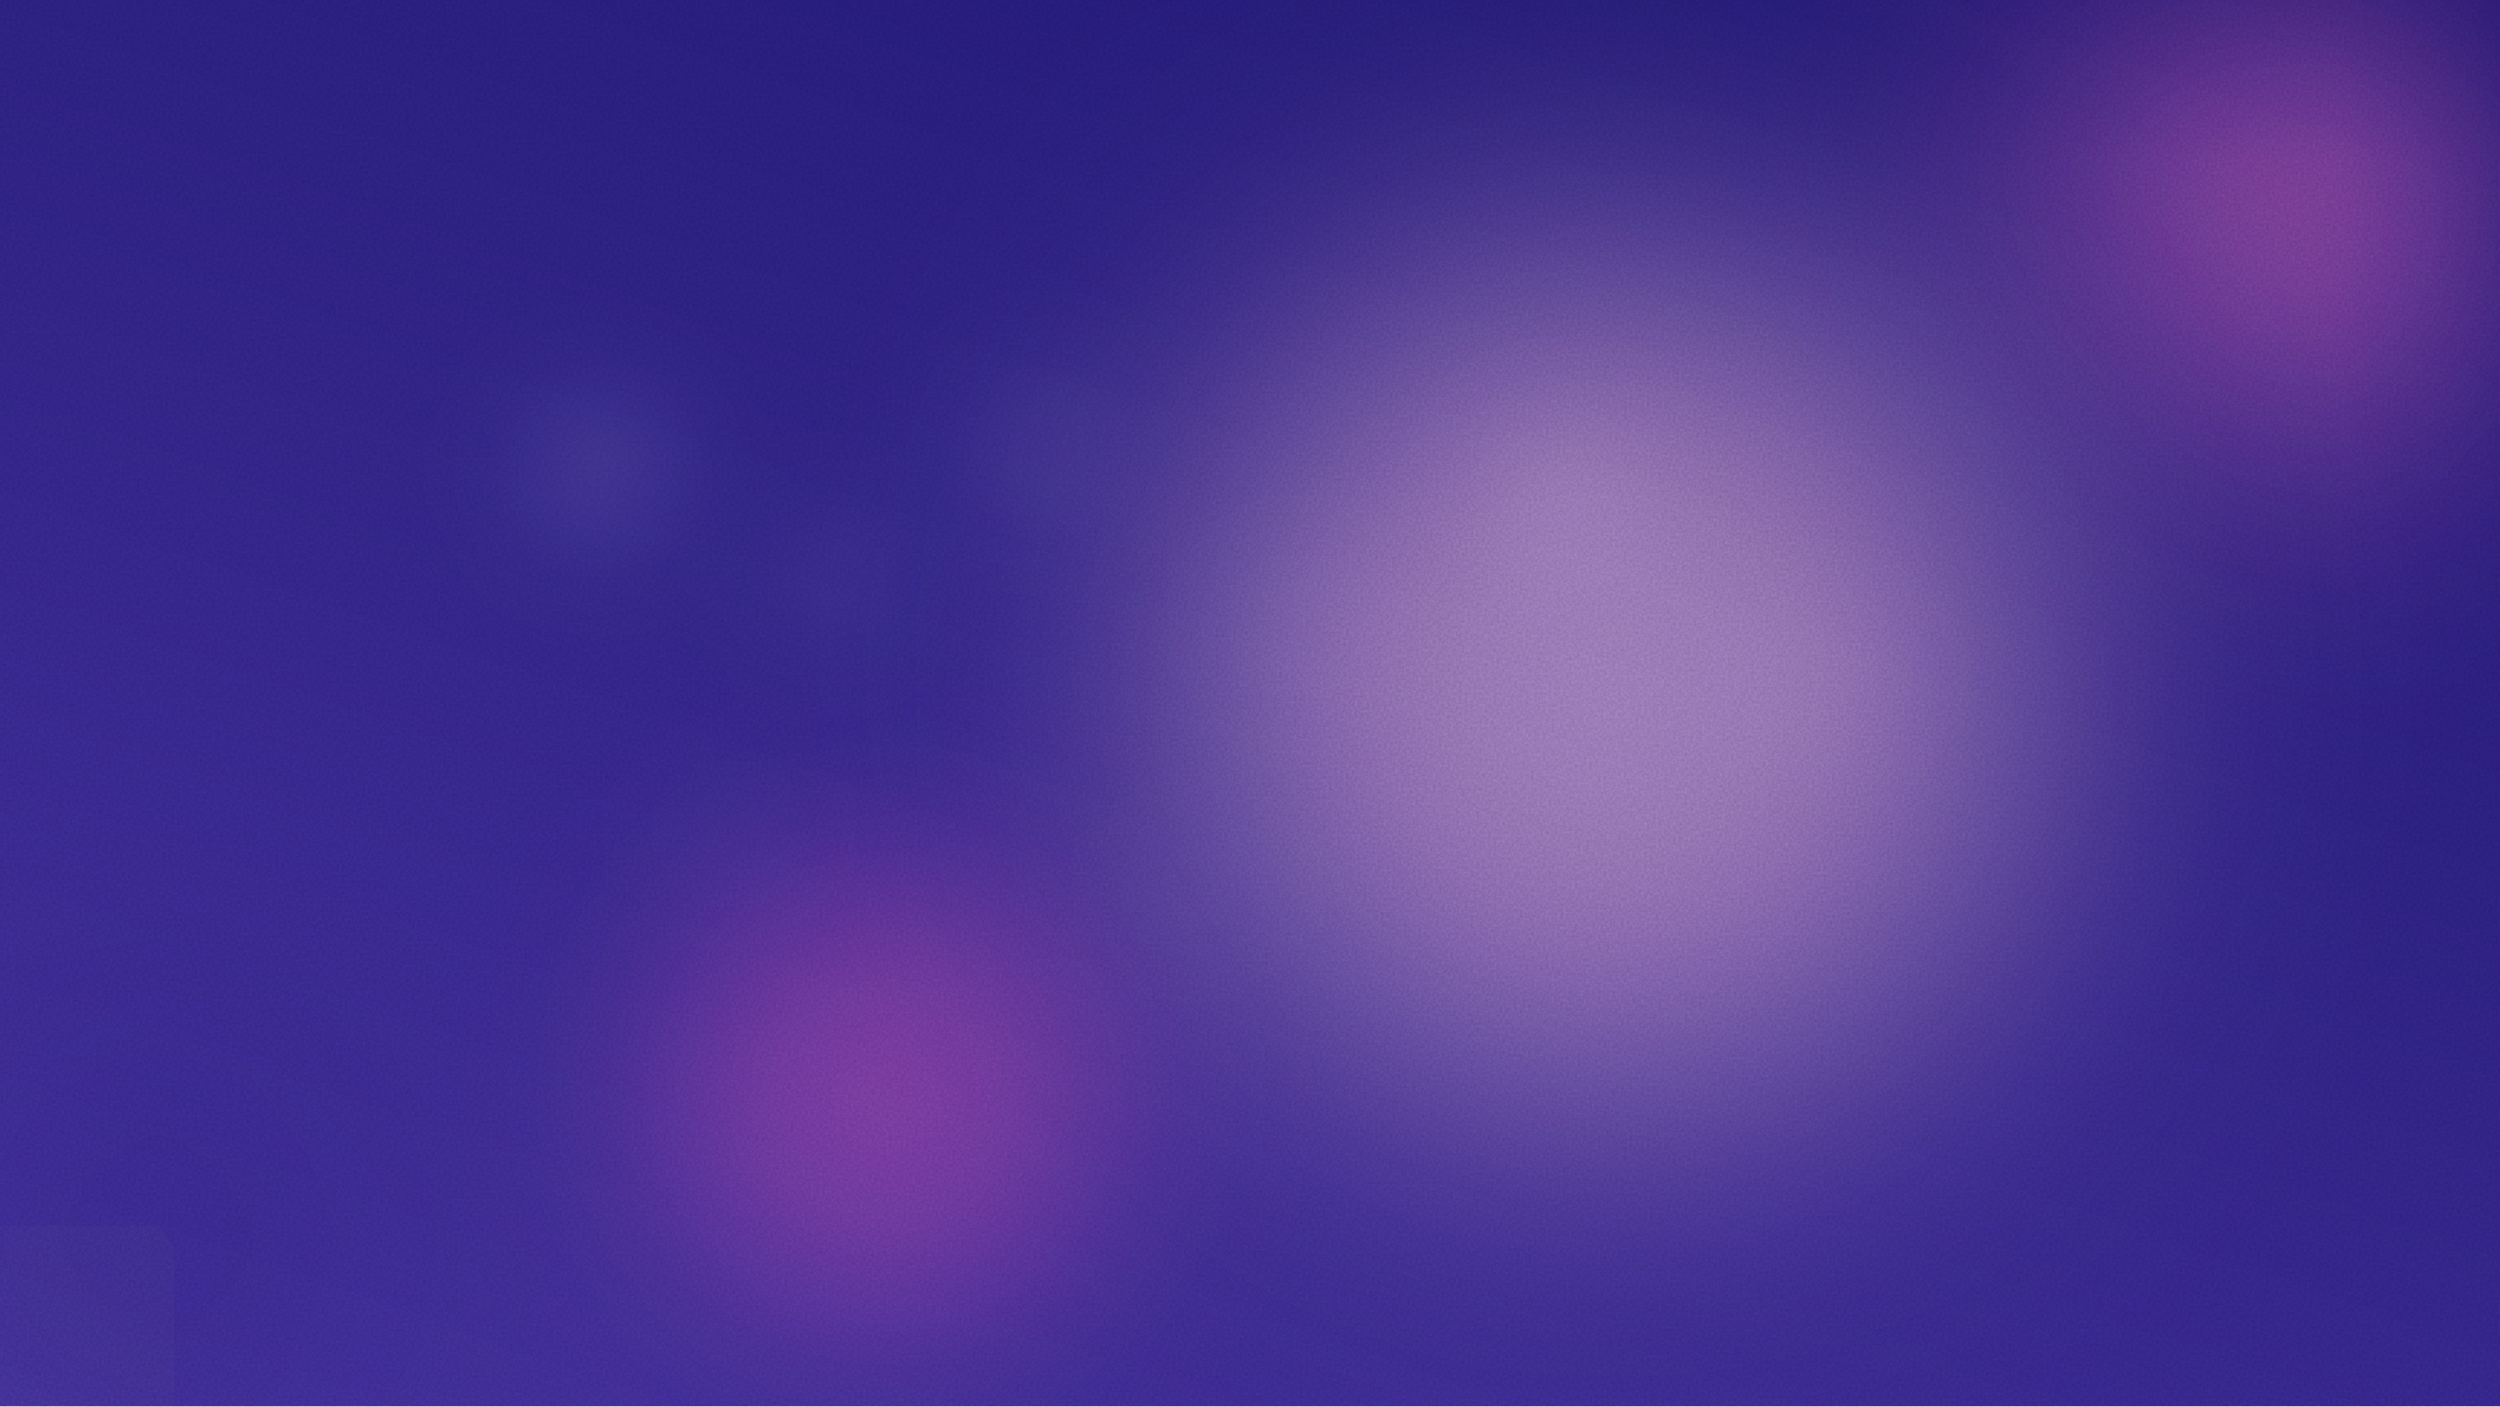
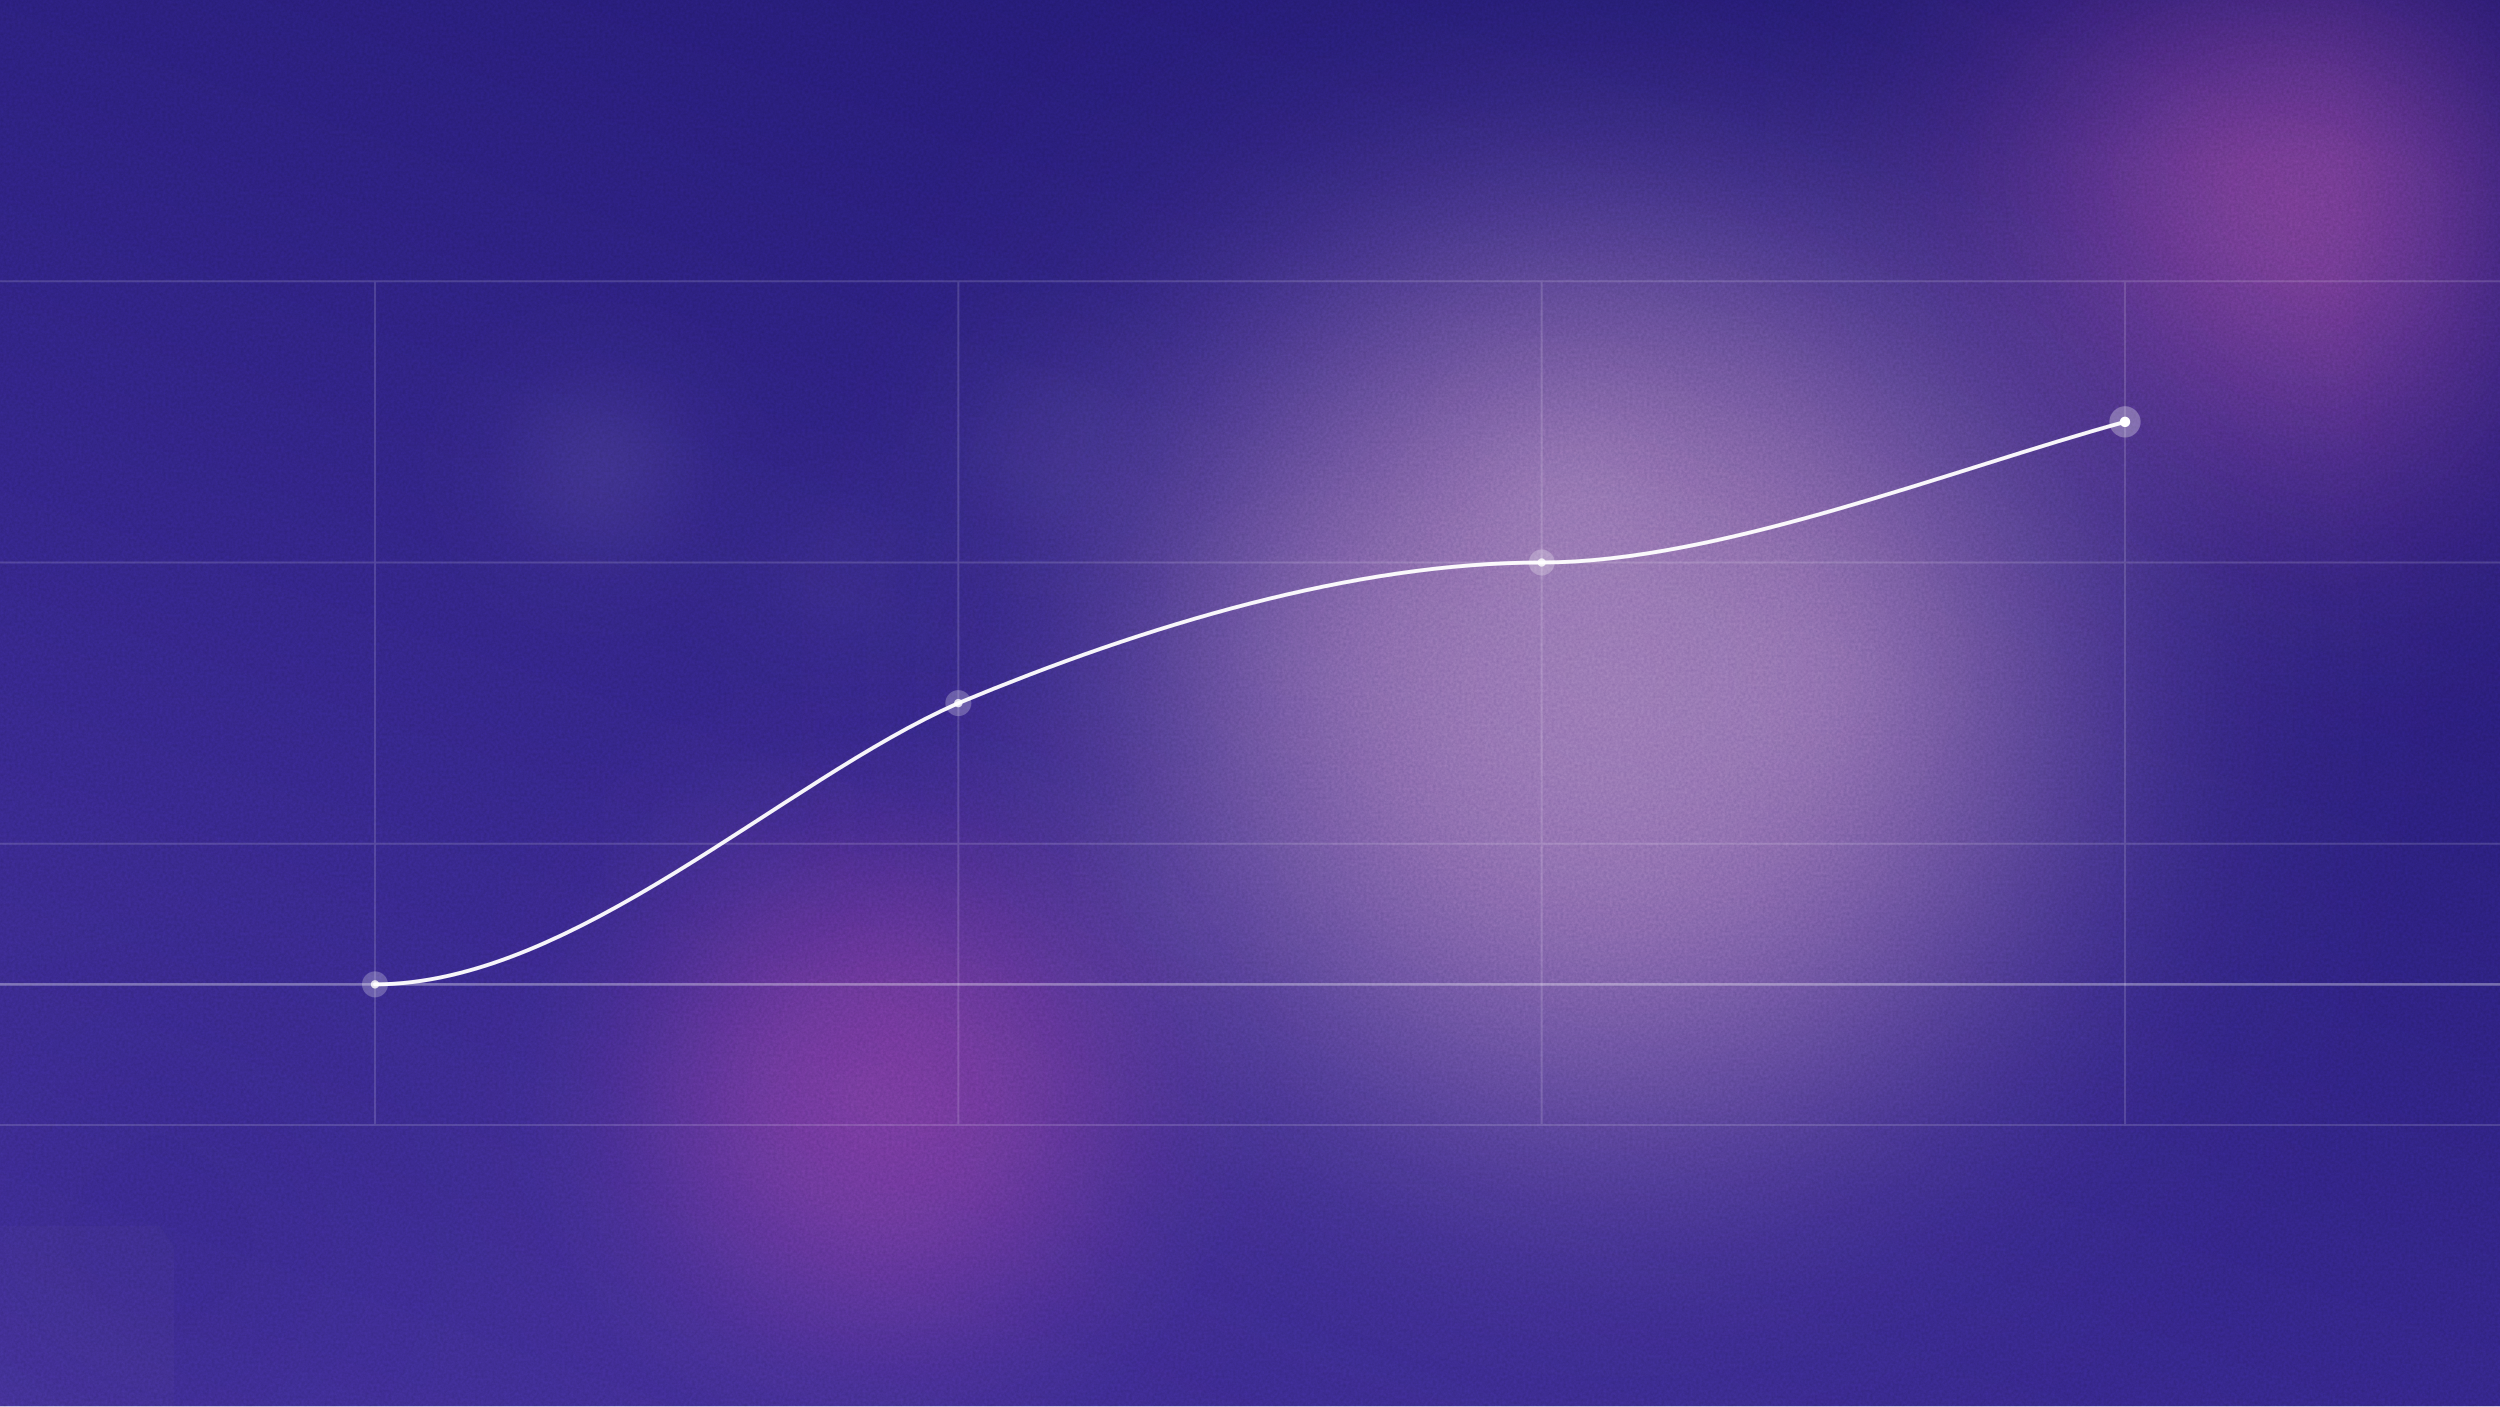
<svg xmlns="http://www.w3.org/2000/svg" width="960" height="540" viewBox="0 0 960 540">
  <defs>
    <linearGradient id="bg" x1="90%" y1="-10%" x2="15%" y2="110%">
      <stop offset="0%" stop-color="#1B1464" />
      <stop offset="100%" stop-color="#3D2C8D" />
    </linearGradient>
    <filter id="blurXL" x="-100%" y="-100%" width="300%" height="300%">
      <feGaussianBlur stdDeviation="65" />
    </filter>
    <filter id="blurL" x="-100%" y="-100%" width="300%" height="300%">
      <feGaussianBlur stdDeviation="38" />
    </filter>
    <filter id="blurM" x="-100%" y="-100%" width="300%" height="300%">
      <feGaussianBlur stdDeviation="24" />
    </filter>
    <filter id="grain">
      <feTurbulence type="fractalNoise" baseFrequency="0.9" numOctaves="4" stitchTiles="stitch" result="noise" />
      <feColorMatrix in="noise" type="matrix" values="0 0 0 0 1  0 0 0 0 1  0 0 0 0 1  0 0 0 0.6 0" />
    </filter>
  </defs>
  <rect width="960" height="540" fill="url(#bg)" />
  <circle cx="1000" cy="-40" r="220" fill="#F06292" opacity="0.7" filter="url(#blurXL)" style="mix-blend-mode:screen" />
  <circle cx="620" cy="260" r="160" fill="#F8BBD0" opacity="0.5" filter="url(#blurXL)" style="mix-blend-mode:screen" />
  <circle cx="340" cy="420" r="85" fill="#EC407A" opacity="0.32" filter="url(#blurL)" style="mix-blend-mode:screen" />
  <circle cx="-60" cy="560" r="150" fill="#0D0938" opacity="0.45" filter="url(#blurXL)" />
  <rect width="960" height="540" filter="url(#grain)" style="mix-blend-mode:overlay" opacity="0.4" />
  <g filter="url(#blurM)">
    <circle cx="230" cy="180" r="20" fill="#FFFFFF" opacity="0.22" />
    <circle cx="320" cy="220" r="14" fill="#FFFFFF" opacity="0.18" />
    <circle cx="400" cy="170" r="16" fill="#FFFFFF" opacity="0.2" />
    <circle cx="500" cy="240" r="12" fill="#FFFFFF" opacity="0.16" />
    <circle cx="600" cy="190" r="18" fill="#FFFFFF" opacity="0.2" />
    <circle cx="700" cy="260" r="14" fill="#FFFFFF" opacity="0.16" />
    <circle cx="280" cy="320" r="10" fill="#FFFFFF" opacity="0.14" />
    <circle cx="460" cy="340" r="10" fill="#FFFFFF" opacity="0.14" />
  </g>
+   <g stroke="#FFFFFF" stroke-width="0.75" opacity="0.15">
+     <line x1="144" y1="108" x2="144" y2="432" vector-effect="non-scaling-stroke" />
+     <line x1="368" y1="108" x2="368" y2="432" vector-effect="non-scaling-stroke" />
+     <line x1="592" y1="108" x2="592" y2="432" vector-effect="non-scaling-stroke" />
+     <line x1="816" y1="108" x2="816" y2="432" vector-effect="non-scaling-stroke" />
+     <line x1="0" y1="108" x2="960" y2="108" vector-effect="non-scaling-stroke" />
+     <line x1="0" y1="216" x2="960" y2="216" vector-effect="non-scaling-stroke" />
+     <line x1="0" y1="324" x2="960" y2="324" vector-effect="non-scaling-stroke" />
+     <line x1="0" y1="432" x2="960" y2="432" vector-effect="non-scaling-stroke" />
+   </g>
+   <line x1="0" y1="378" x2="960" y2="378" stroke="#FFFFFF" stroke-width="1" opacity="0.35" vector-effect="non-scaling-stroke" />
+   <path d="M144,378 C220,378 300,300 368,270 C440,240 520,216 592,216 C660,216 750,180 816,162" stroke="#FFFFFF" stroke-width="1.5" opacity="0.95" fill="none" stroke-linecap="round" vector-effect="non-scaling-stroke" />
+   <g fill="#FFFFFF">
+     <circle cx="144" cy="378" r="5" opacity="0.25" />
+     <circle cx="144" cy="378" r="1.6" opacity="0.8" />
+     <circle cx="368" cy="270" r="5" opacity="0.25" />
+     <circle cx="368" cy="270" r="1.6" opacity="0.8" />
+     <circle cx="592" cy="216" r="5" opacity="0.25" />
+     <circle cx="592" cy="216" r="1.6" opacity="0.8" />
+     <circle cx="816" cy="162" r="6" opacity="0.3" />
+     <circle cx="816" cy="162" r="2" opacity="1" />
+   </g>
</svg>
